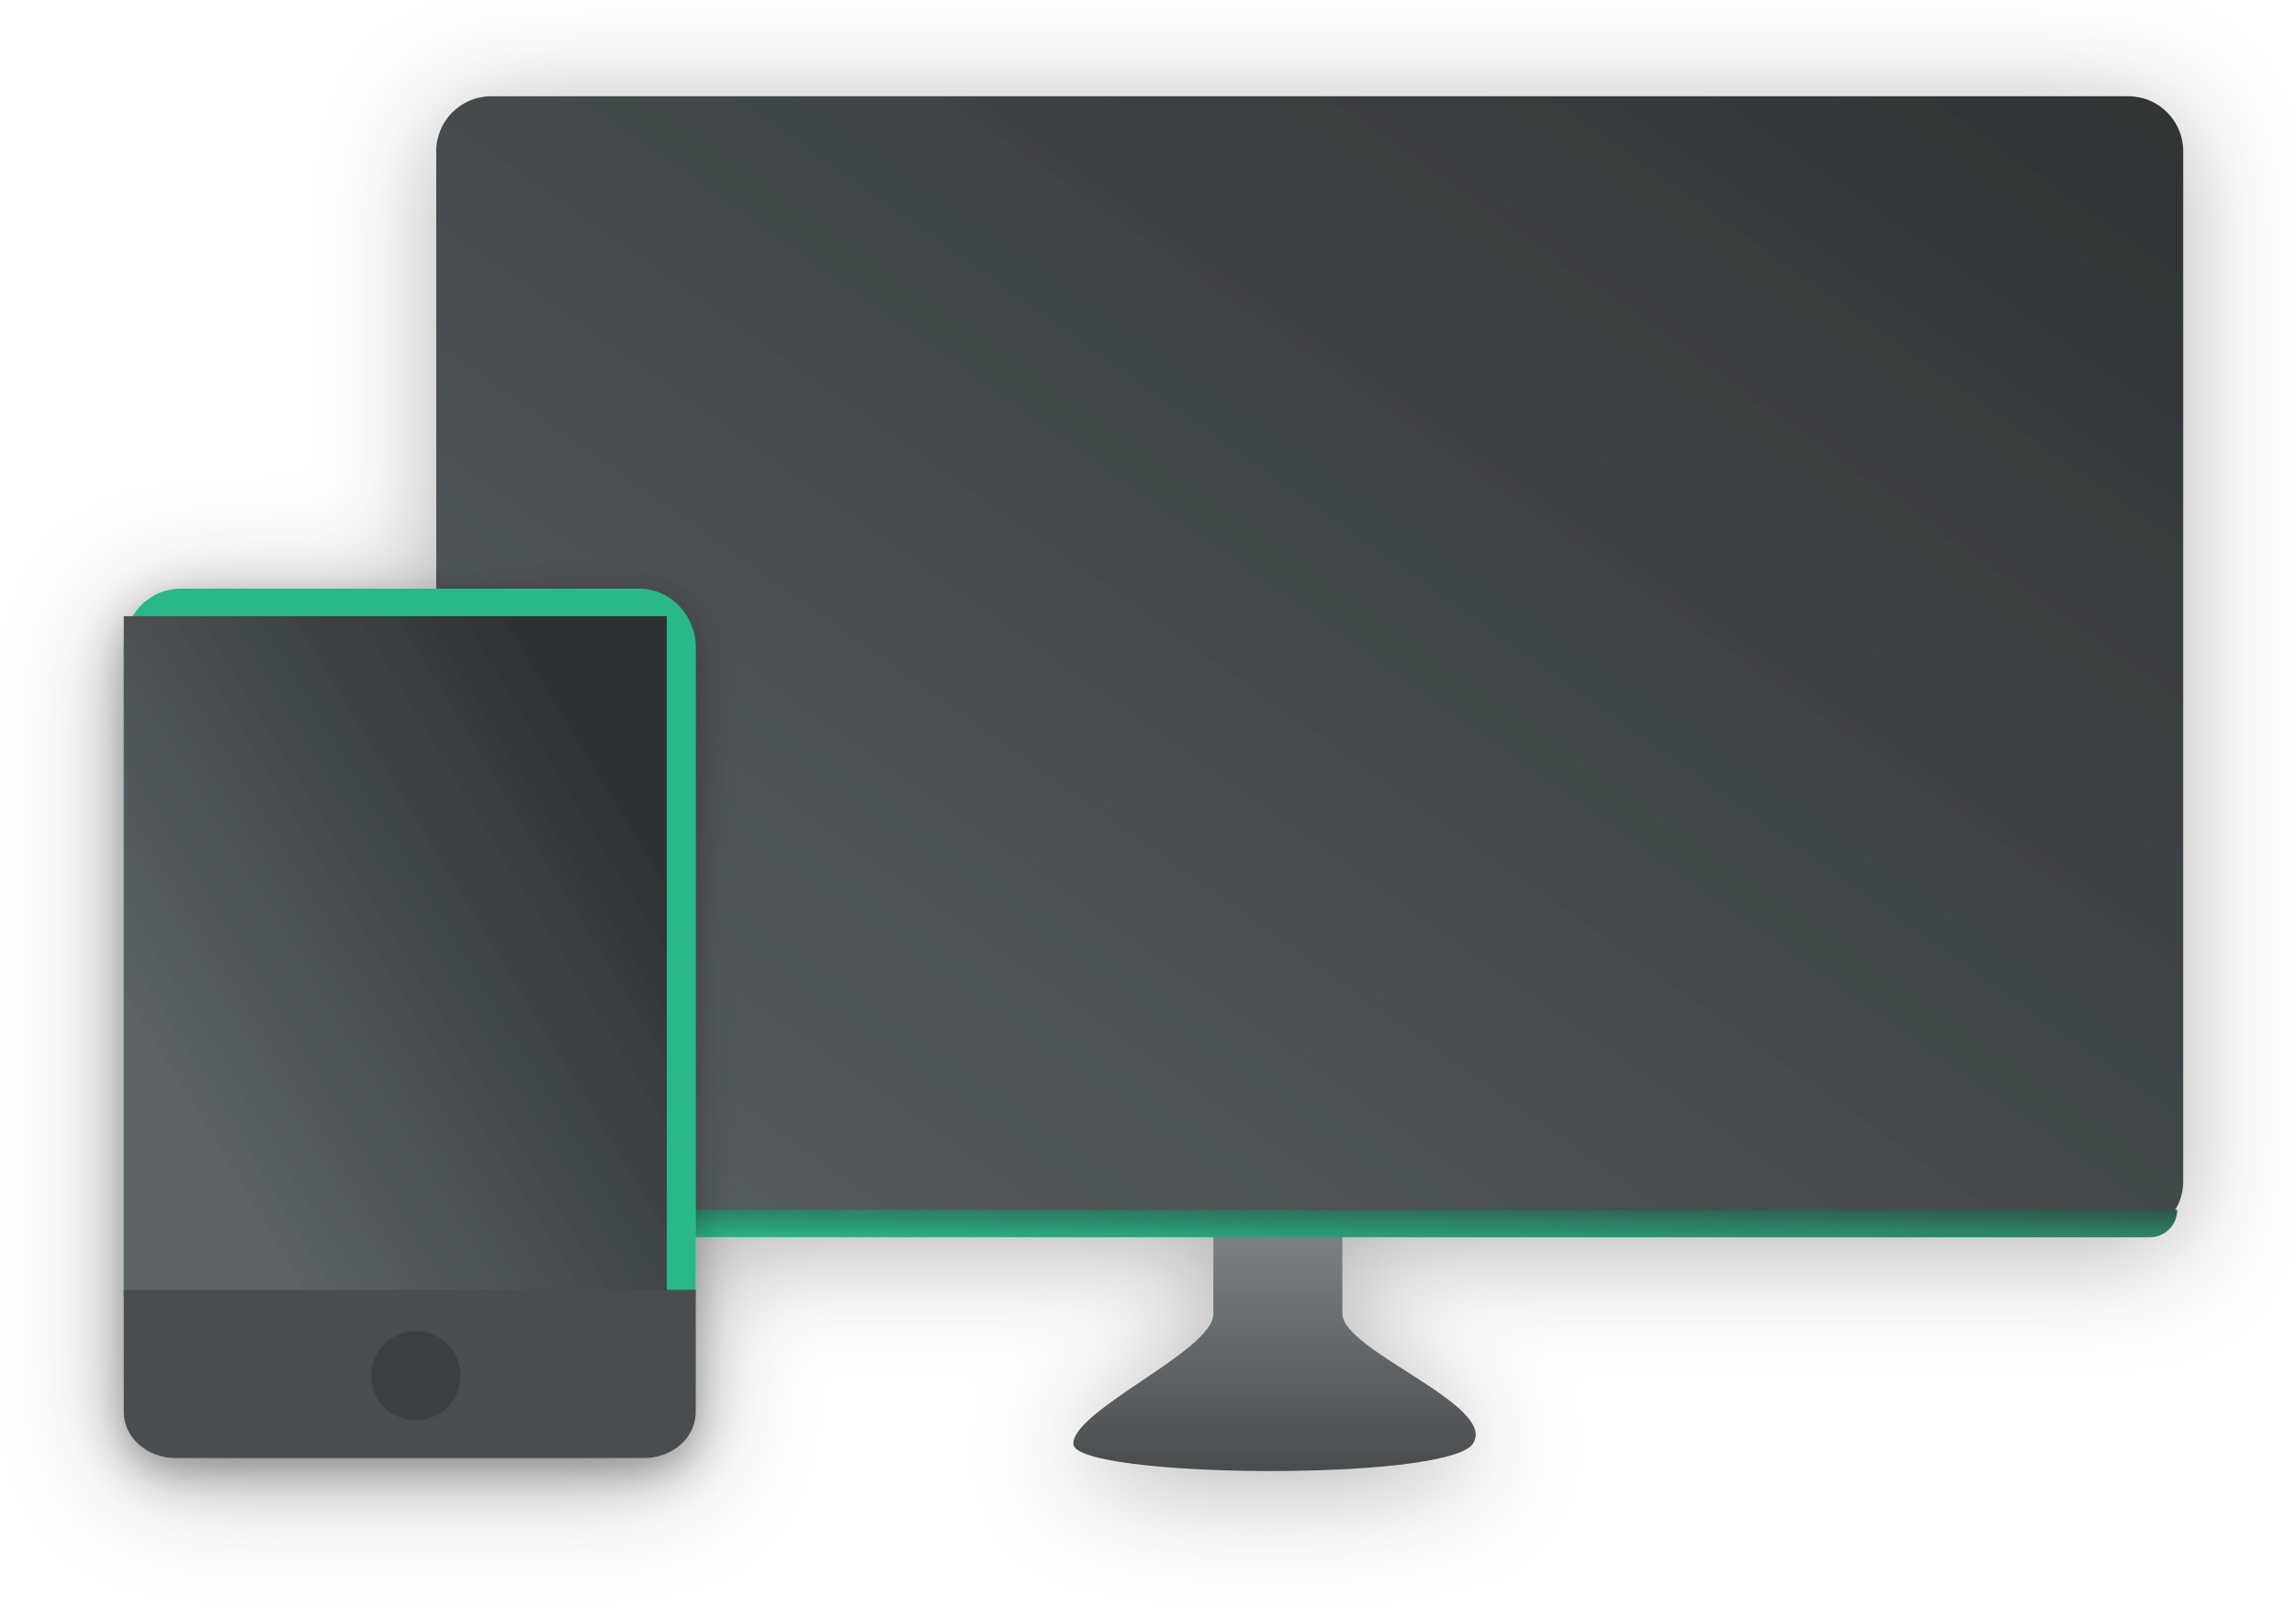
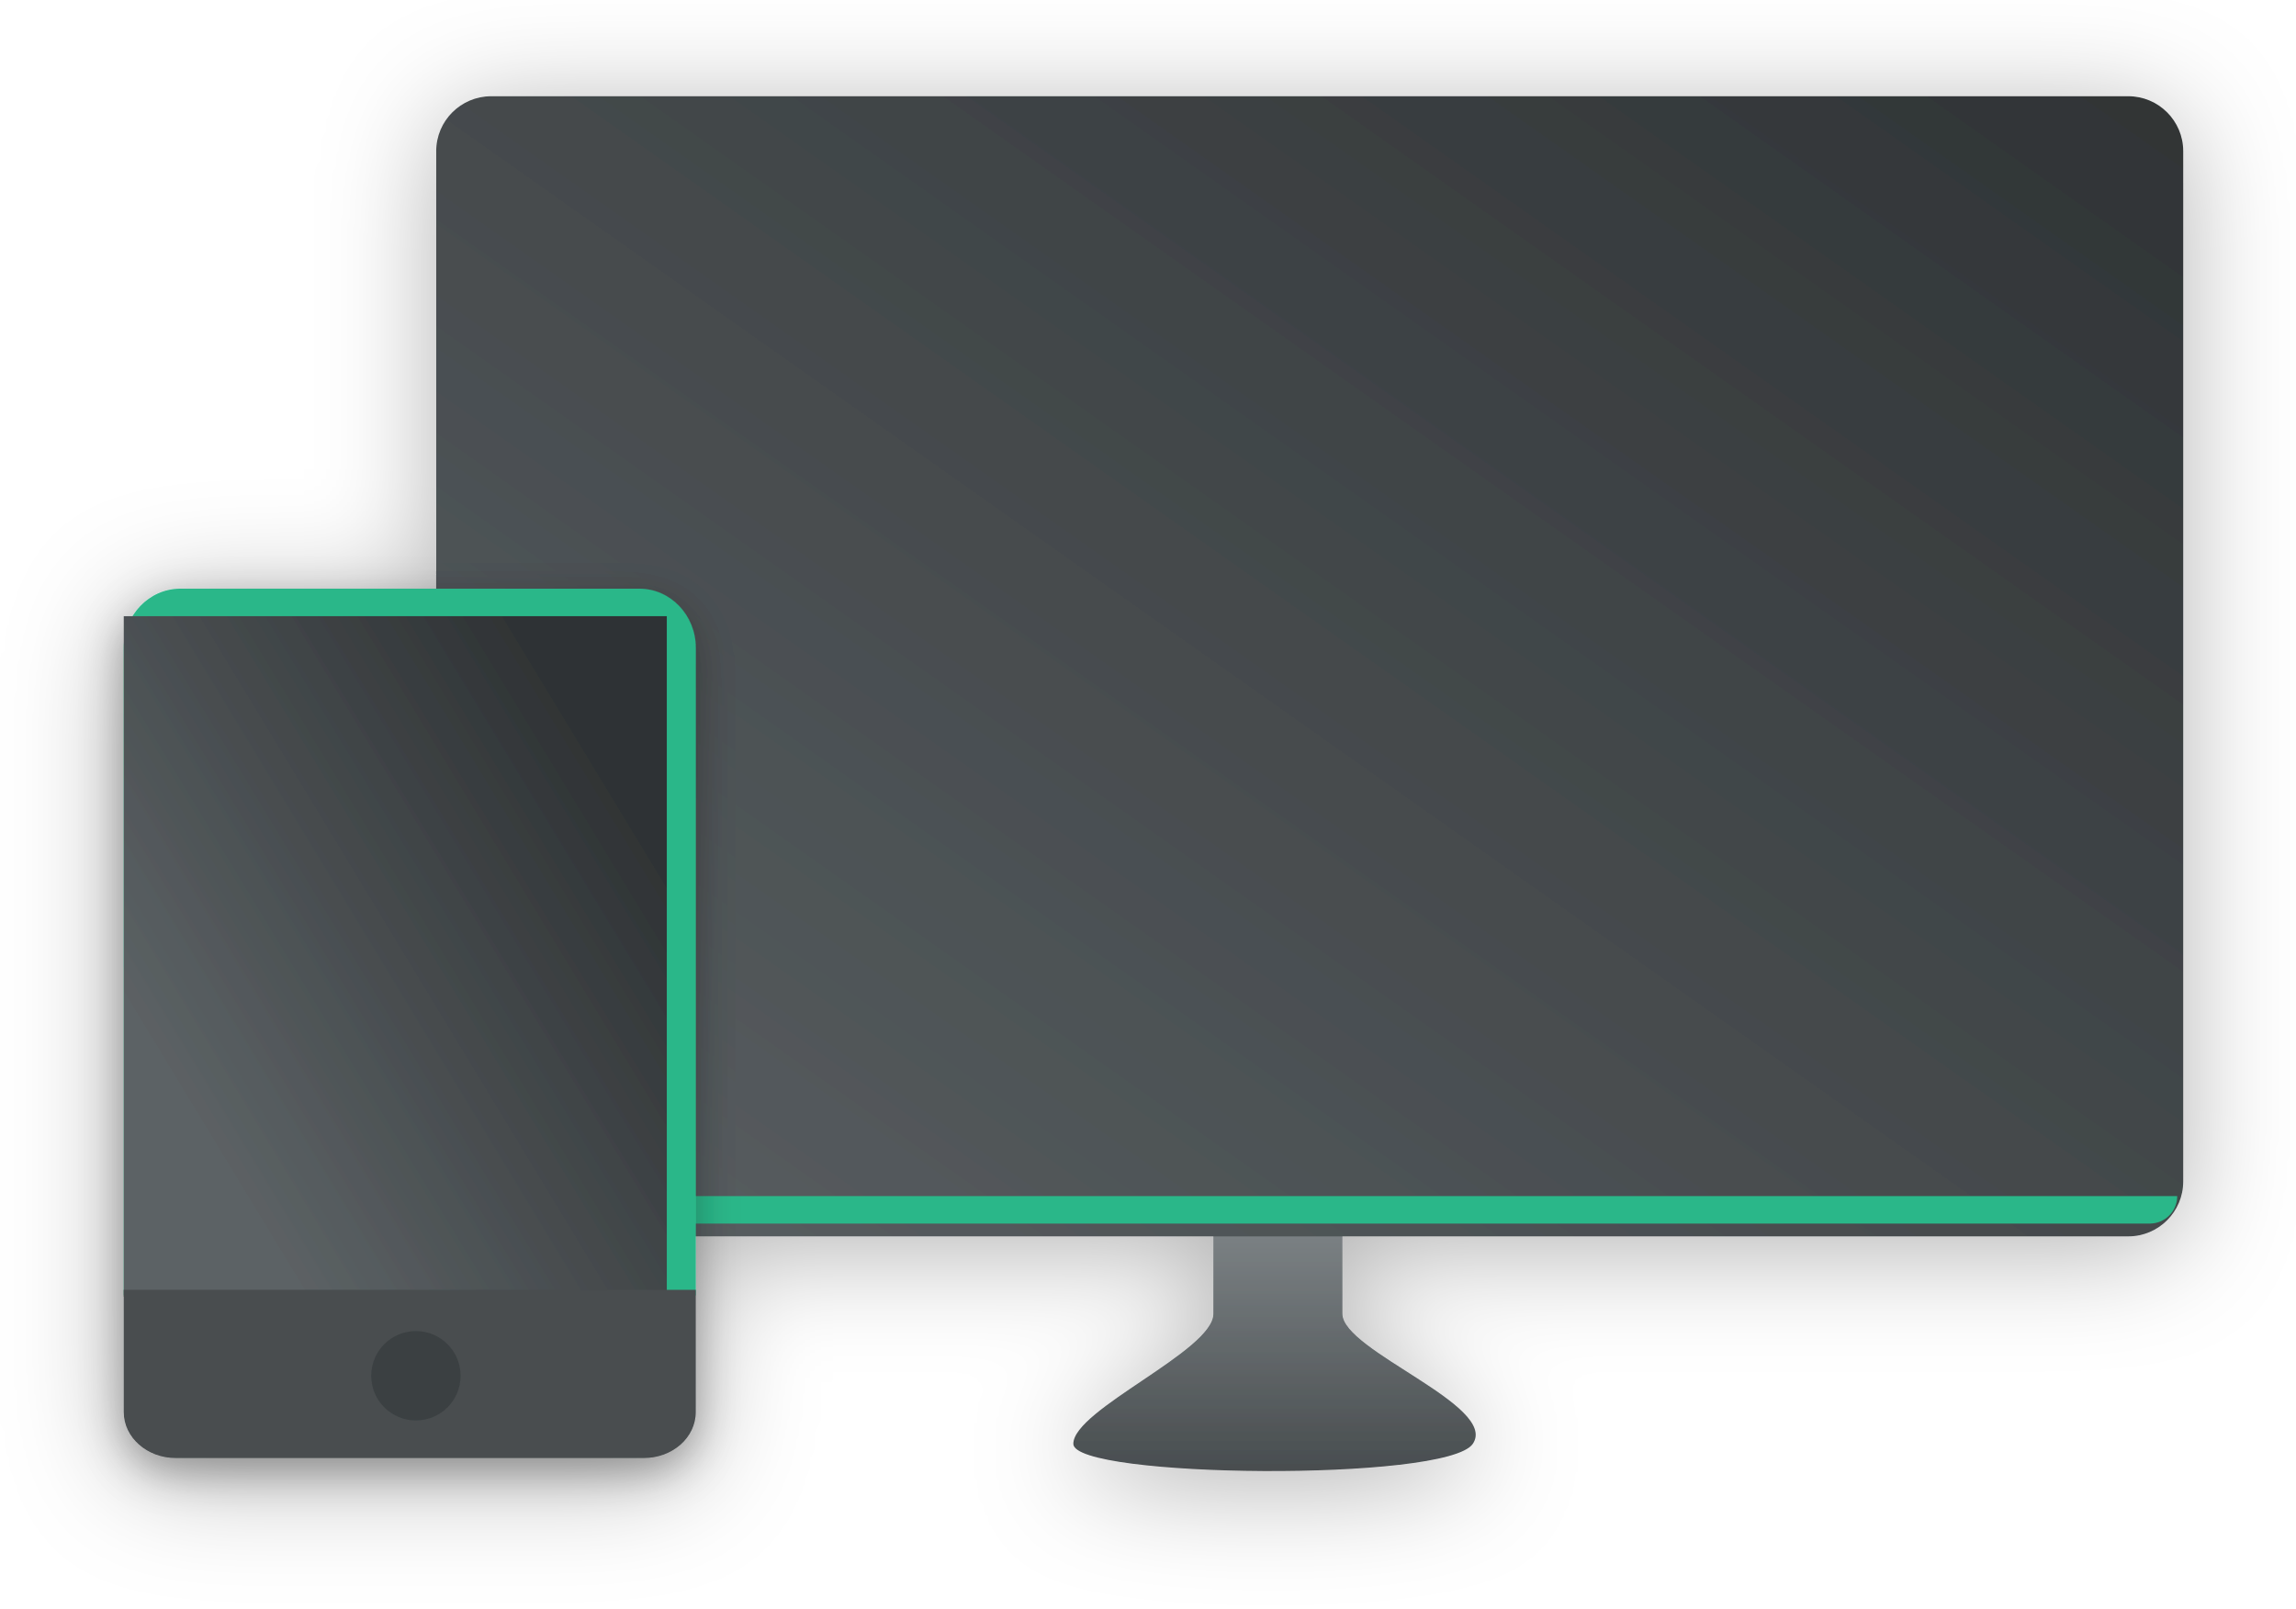
<svg xmlns="http://www.w3.org/2000/svg" width="167px" height="117px" viewBox="0 0 167 117" version="1.1">
  <defs>
    <filter x="-10.3%" y="-11.5%" width="118.5%" height="129.0%" filterUnits="objectBoundingBox" id="filter-1">
      <feOffset dx="0" dy="1" in="SourceAlpha" result="shadowOffsetOuter1" />
      <feGaussianBlur stdDeviation="4" in="shadowOffsetOuter1" result="shadowBlurOuter1" />
      <feColorMatrix values="0 0 0 0 0   0 0 0 0 0   0 0 0 0 0  0 0 0 0.3 0" type="matrix" in="shadowBlurOuter1" result="shadowMatrixOuter1" />
      <feMerge>
        <feMergeNode in="shadowMatrixOuter1" />
        <feMergeNode in="SourceGraphic" />
      </feMerge>
    </filter>
    <linearGradient x1="50%" y1="0%" x2="50%" y2="100%" id="linearGradient-2">
      <stop stop-color="#7E8487" offset="0%" />
      <stop stop-color="#484D4F" offset="100%" />
    </linearGradient>
    <linearGradient x1="-10.051%" y1="100%" x2="100%" y2="0%" id="linearGradient-3">
      <stop stop-color="#5C6265" offset="0%" />
      <stop stop-color="#2F3335" offset="100%" />
    </linearGradient>
-     <linearGradient x1="0%" y1="100%" x2="136.205%" y2="-31.762%" id="linearGradient-4">
-       <stop stop-color="#2BB789" offset="0%" />
-       <stop stop-color="#2F3335" offset="100%" />
-     </linearGradient>
-     <filter x="-11.9%" y="-6.2%" width="123.8%" height="115.6%" filterUnits="objectBoundingBox" id="filter-5">
+     <filter x="-11.9%" y="-6.2%" width="123.8%" height="115.6%" filterUnits="objectBoundingBox" id="filter-4">
      <feOffset dx="0" dy="1" in="SourceAlpha" result="shadowOffsetOuter1" />
      <feGaussianBlur stdDeviation="1.5" in="shadowOffsetOuter1" result="shadowBlurOuter1" />
      <feColorMatrix values="0 0 0 0 0   0 0 0 0 0   0 0 0 0 0  0 0 0 0.3 0" type="matrix" in="shadowBlurOuter1" result="shadowMatrixOuter1" />
      <feMerge>
        <feMergeNode in="shadowMatrixOuter1" />
        <feMergeNode in="SourceGraphic" />
      </feMerge>
    </filter>
-     <linearGradient x1="10.707%" y1="70.71%" x2="82.694%" y2="15.673%" id="linearGradient-6">
+     <linearGradient x1="10.707%" y1="70.71%" x2="82.694%" y2="15.673%" id="linearGradient-5">
      <stop stop-color="#5C6265" offset="0%" />
      <stop stop-color="#2F3335" offset="100%" />
    </linearGradient>
  </defs>
  <g id="确定" stroke="none" stroke-width="1" fill="none" fill-rule="evenodd">
    <g id="首页-cn-" transform="translate(-1092, -1591)">
      <g id="优势" transform="translate(183, 1597)">
        <g id="平台" filter="url(#filter-1)" transform="translate(918, 1)">
          <g id="mac" transform="translate(22.72727, 0)">
            <path d="M56.525,81.61 L65.916,81.61 L65.916,88.564 C65.916,91.255 77.286,95.239 75.398,98.02 C73.51,100.801 46.341,100.516 46.341,98.02 C46.341,95.524 56.525,91.25 56.525,88.564 L56.525,81.61 Z" id="Shape" fill="url(#linearGradient-2)" fill-rule="nonzero" />
            <rect id="Rectangle-9" fill="url(#linearGradient-3)" x="0" y="0" width="127.07" height="82.93" rx="4" />
-             <path d="M12,81 L126.634,81 L126.634,81 C126.634,82.105 125.739,83 124.634,83 L12,83 L12,81 Z" id="Rectangle-14" fill="url(#linearGradient-4)" />
+             <path d="M12,80 L126.634,80 L126.634,80 C126.634,81.105 125.739,82 124.634,82 L12,82 L12,80 Z" id="Rectangle-14" fill="#2BB789" />
          </g>
-           <g id="mobile" filter="url(#filter-5)" transform="translate(0, 35.81818)" fill-rule="nonzero">
+           <g id="mobile" filter="url(#filter-4)" transform="translate(0, 35.81818)" fill-rule="nonzero">
            <path d="M0,51.399 L0,4.298 C0,1.924 1.847,-5.68434189e-14 4.112,-5.68434189e-14 L37.497,-5.68434189e-14 C39.768,-5.68434189e-14 41.608,1.936 41.608,4.298 L41.608,51.399 C36.565,51.399 5.043,51.399 0,51.399 Z" id="Shape" fill="#2BB789" />
-             <rect id="Rectangle-path" fill="url(#linearGradient-6)" x="0" y="2" width="39.5" height="49.5" />
+             <rect id="Rectangle-path" fill="url(#linearGradient-5)" x="0" y="2" width="39.5" height="49.5" />
            <path d="M0,51 L41.608,51 L41.608,59.894 C41.608,61.741 39.926,63.238 37.824,63.238 L3.784,63.238 C1.694,63.238 0,61.737 0,59.894 L0,51 Z" id="Shape" fill="#484D4F" />
            <circle id="c" fill="#3B4042" cx="21.25" cy="57.25" r="3.25" />
          </g>
        </g>
      </g>
    </g>
  </g>
</svg>
